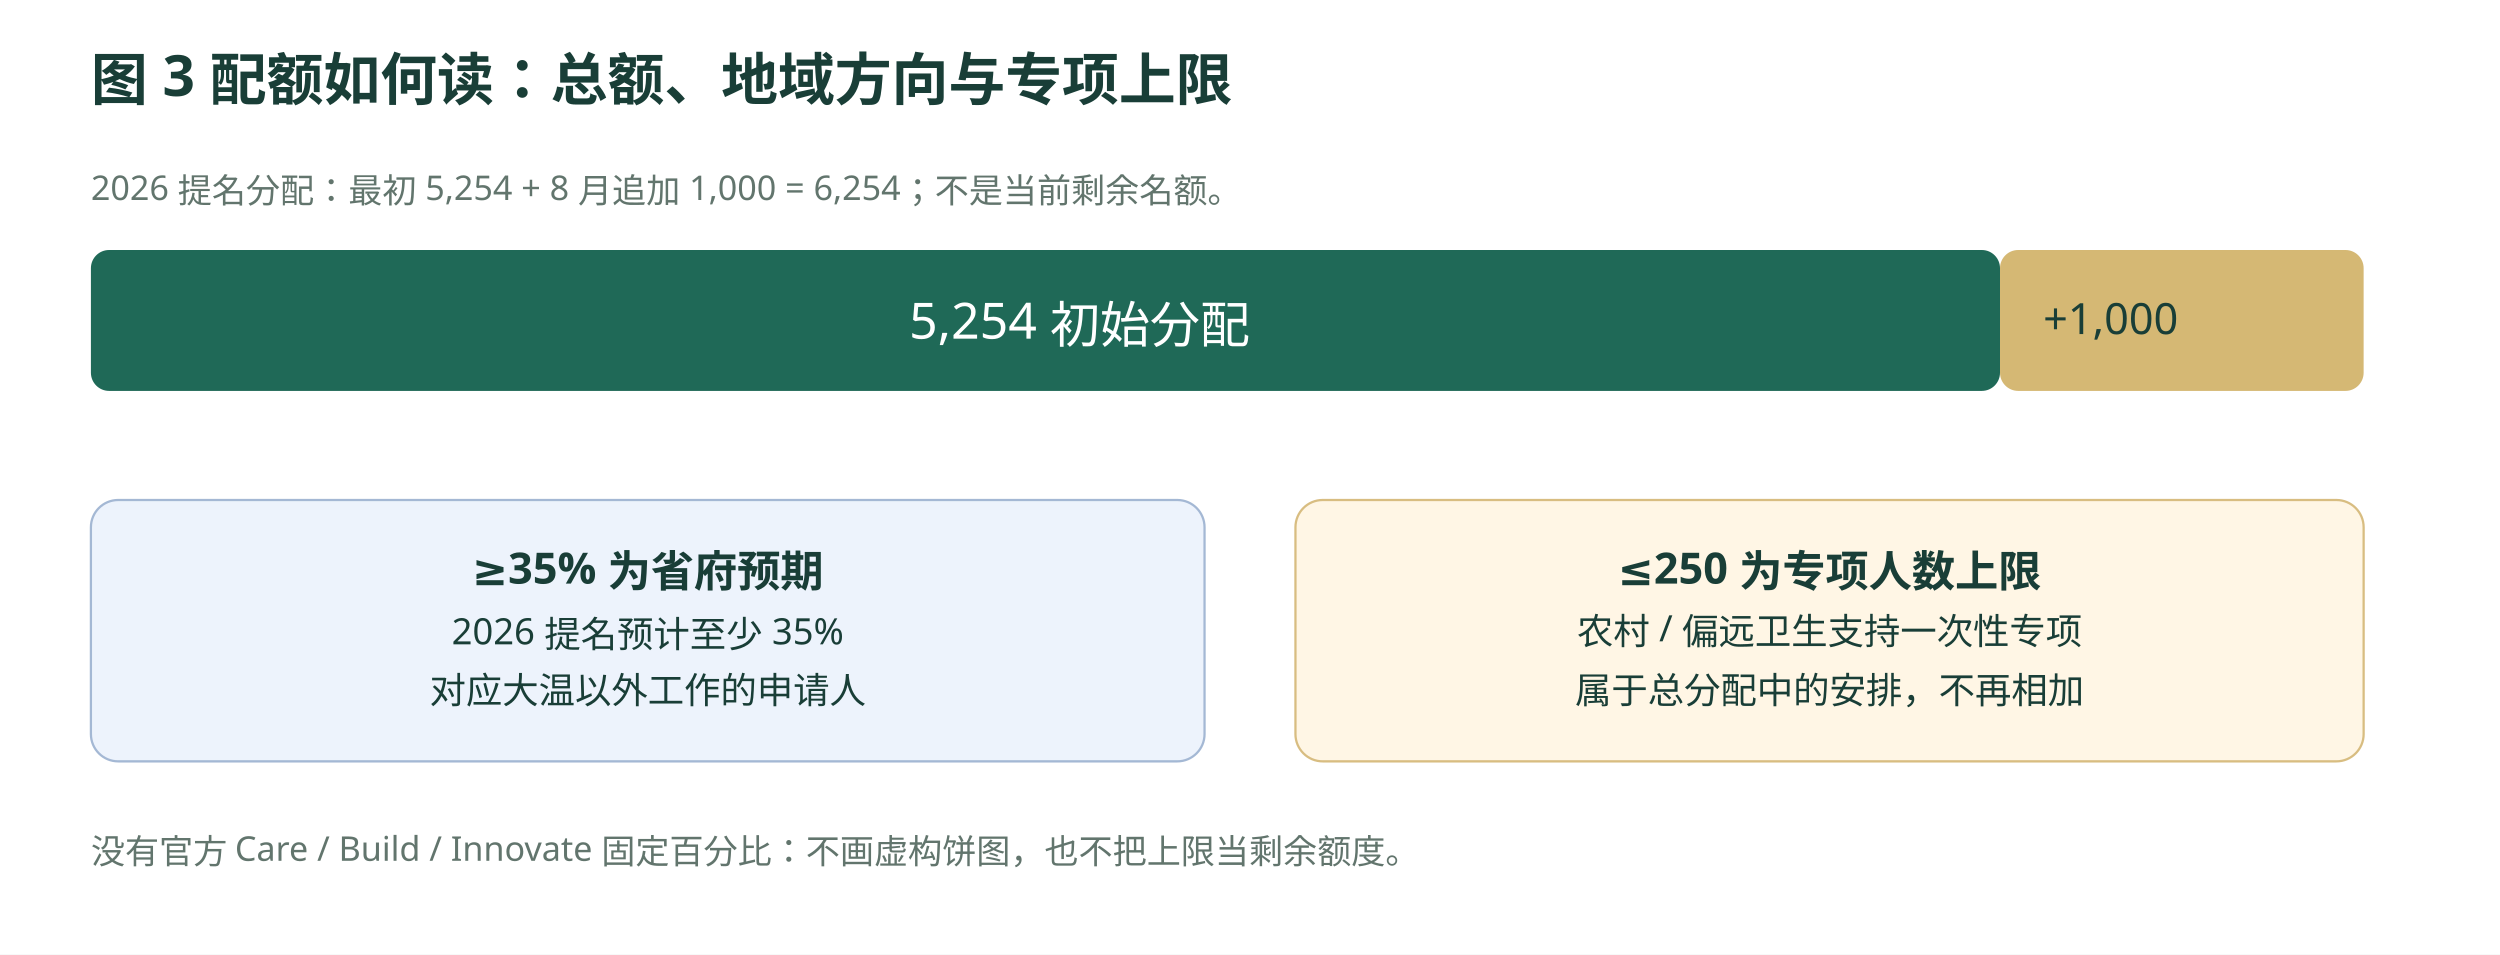
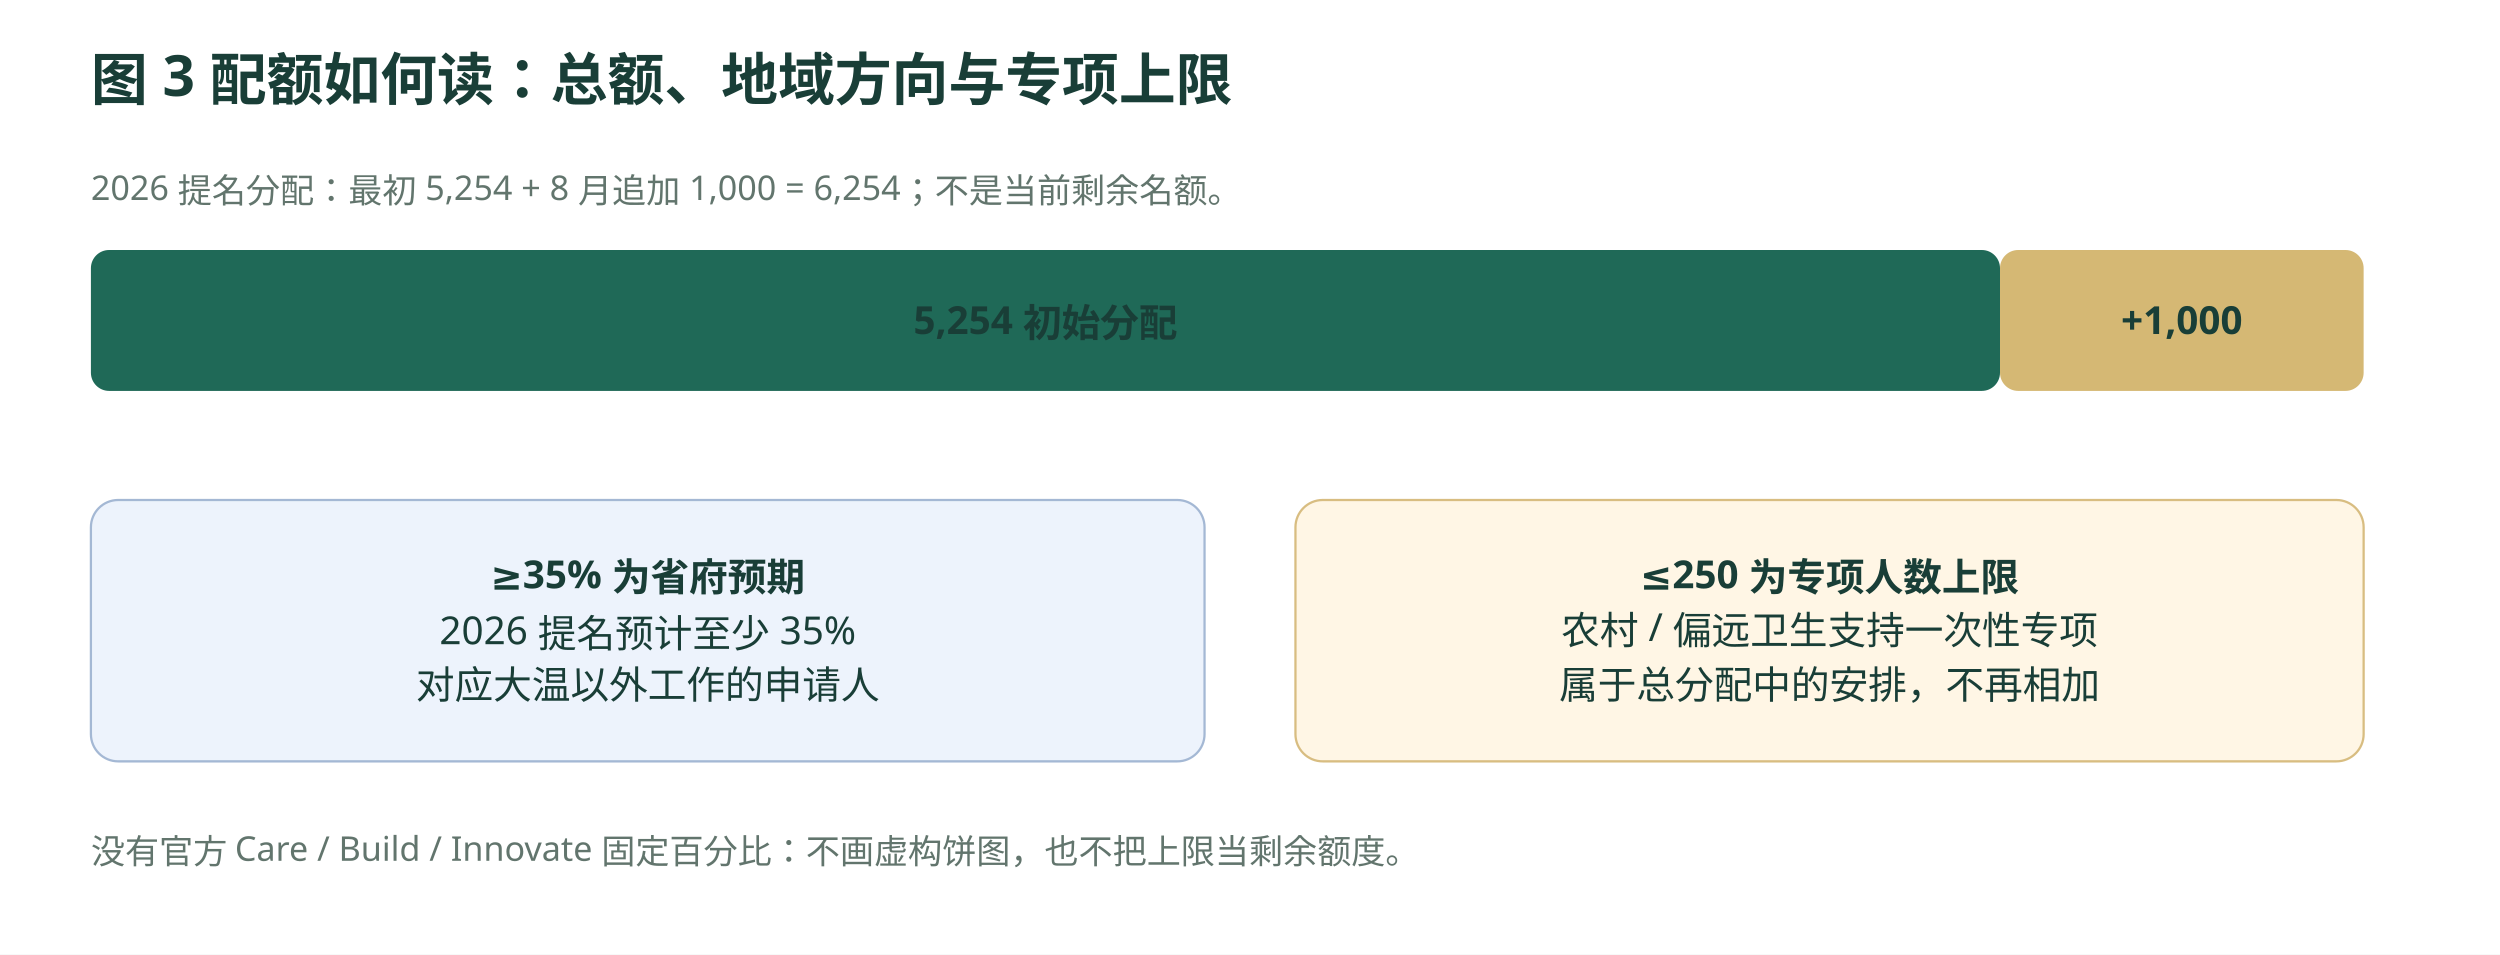
<svg xmlns="http://www.w3.org/2000/svg" viewBox="0 0 1100 420" role="img" aria-labelledby="title desc">
  <defs>
    <marker id="arrow" markerWidth="9" markerHeight="9" refX="7" refY="4" orient="auto">
      <path d="M0 0L8 4L0 8" fill="none" stroke="#55776e" stroke-width="1.5" />
    </marker>
  </defs>
  <rect width="1100" height="420" fill="#fff" />
  <g font-family="system-ui,PingFang SC,Microsoft YaHei,sans-serif" fill="#193e37">
    <text x="40" y="44" font-size="25" font-weight="700">图 3  配额如何读：总额、地域方向与专项上限</text>
    <text x="40" y="88" font-size="15" fill="#62756d">2026 提名分配：最初 5,254 + 8 月追加 1,000 = 6,254；不是当前剩余名额。</text>
    <rect x="40" y="110" width="840" height="62" rx="8" fill="#1f6957" />
    <rect x="880" y="110" width="160" height="62" rx="8" fill="#d5b874" />
-     <text x="400" y="149" font-size="22" fill="white">5,254 初始分配</text>
-     <text x="899" y="147" font-size="19">+1,000</text>
    <rect x="40" y="220" width="490" height="115" rx="12" fill="#edf3fc" stroke="#a4b8d4" />
-     <text x="285.0" y="257.5" text-anchor="middle" font-size="19" font-weight="700">≥35% 为省府预期</text>
-     <text x="285.0" y="283.5" text-anchor="middle" font-size="16" font-weight="400">2026 提名预计至少 35%</text>
-     <text x="285.0" y="309.5" text-anchor="middle" font-size="16" font-weight="400">对应大温以外工作的申请人</text>
    <rect x="570" y="220" width="470" height="115" rx="12" fill="#fff6e5" stroke="#d8bd81" />
-     <text x="805.0" y="257.5" text-anchor="middle" font-size="19" font-weight="700">≤250 为专项人数上限</text>
-     <text x="805.0" y="283.5" text-anchor="middle" font-size="16" font-weight="400">农村 / 偏远卫生支持一次性专项</text>
-     <text x="805.0" y="309.5" text-anchor="middle" font-size="16" font-weight="400">属于总分配中的安排，不再相加</text>
    <text x="40" y="380" font-size="15" fill="#62756d">没有官方 Care / Build / Innovate 固定百分比：不画虚构饼图，也不把上限当剩余额度。</text>
+     <text x="460.0" y="146.95" text-anchor="middle" font-size="17" font-weight="600">5,254 初始分配</text>
+     <text x="960.0" y="146.95" text-anchor="middle" font-size="17" font-weight="600">+1,000</text>
+     <text x="285.0" y="259.45" text-anchor="middle" font-size="17" font-weight="600">≥35% 为省府预期</text>
+     <text x="285.0" y="283.45" text-anchor="middle" font-size="17" font-weight="400">2026 提名预计至少 35%</text>
+     <text x="285.0" y="307.45" text-anchor="middle" font-size="17" font-weight="400">对应大温以外工作的申请人</text>
+     <text x="805.0" y="259.45" text-anchor="middle" font-size="17" font-weight="600">≤250 为专项人数上限</text>
+     <text x="805.0" y="283.45" text-anchor="middle" font-size="17" font-weight="400">农村 / 偏远卫生支持一次性专项</text>
+     <text x="805.0" y="307.45" text-anchor="middle" font-size="17" font-weight="400">属于总分配中的安排，不再相加</text>
  </g>
</svg>
